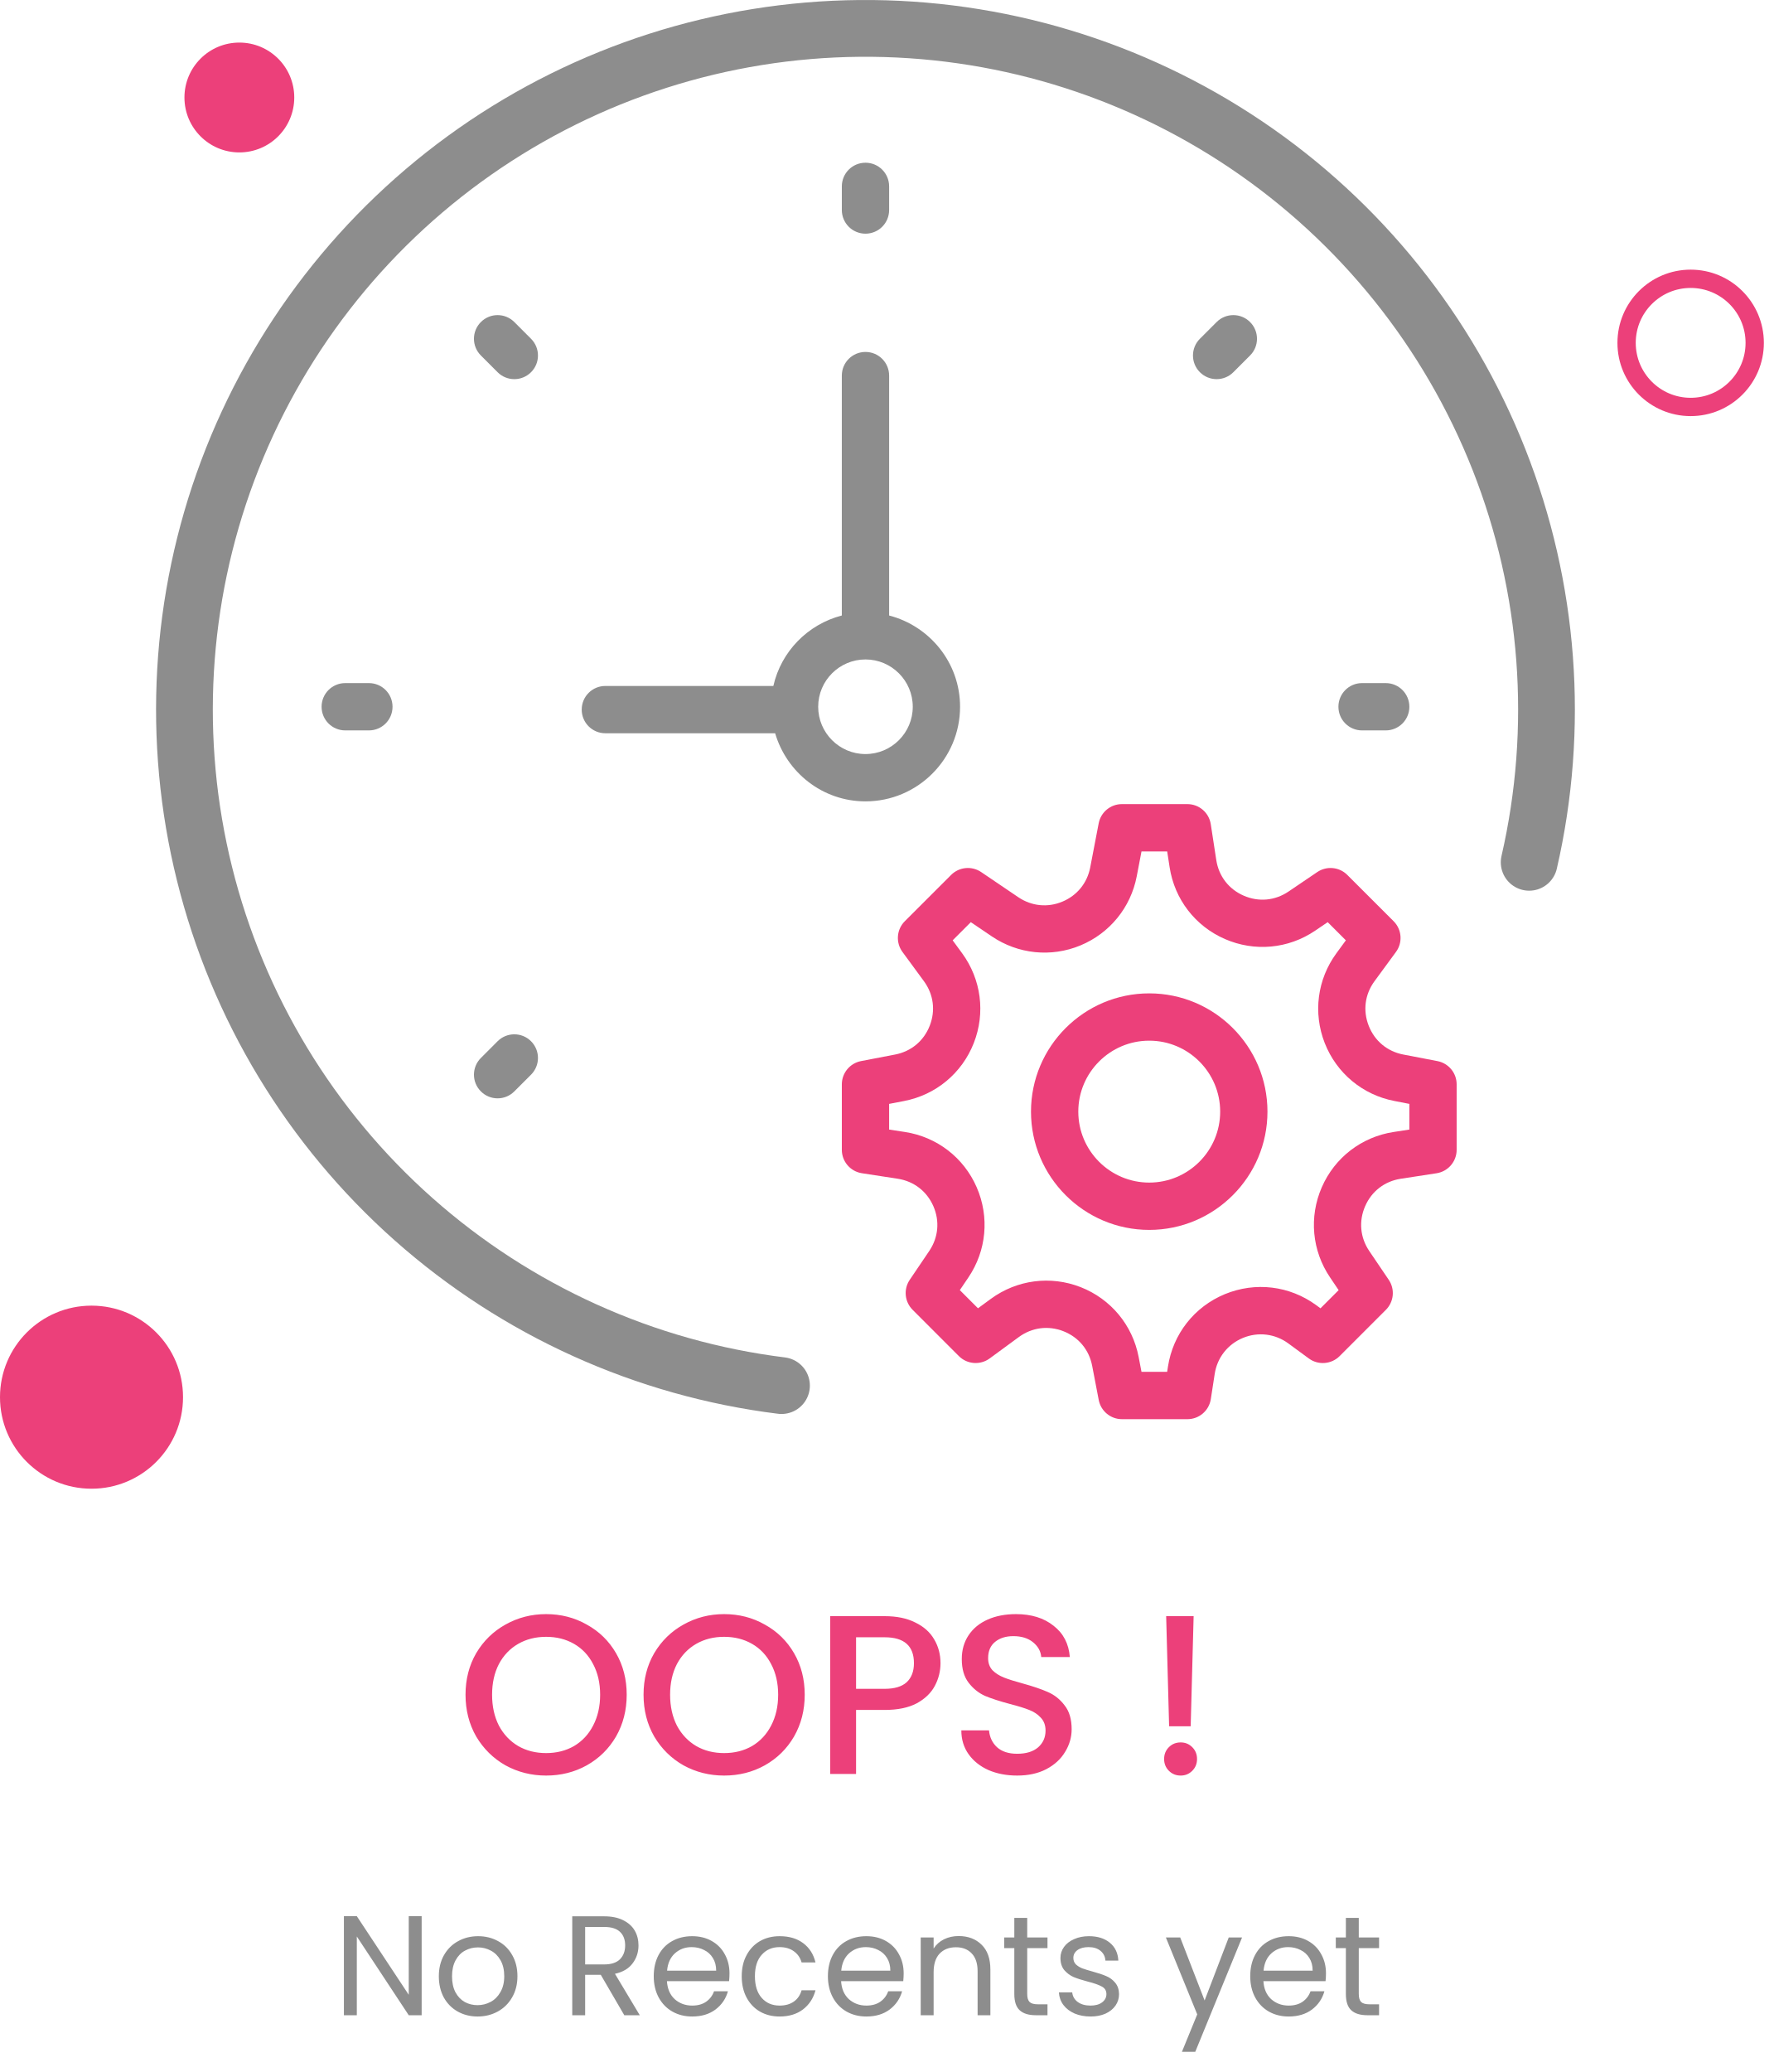
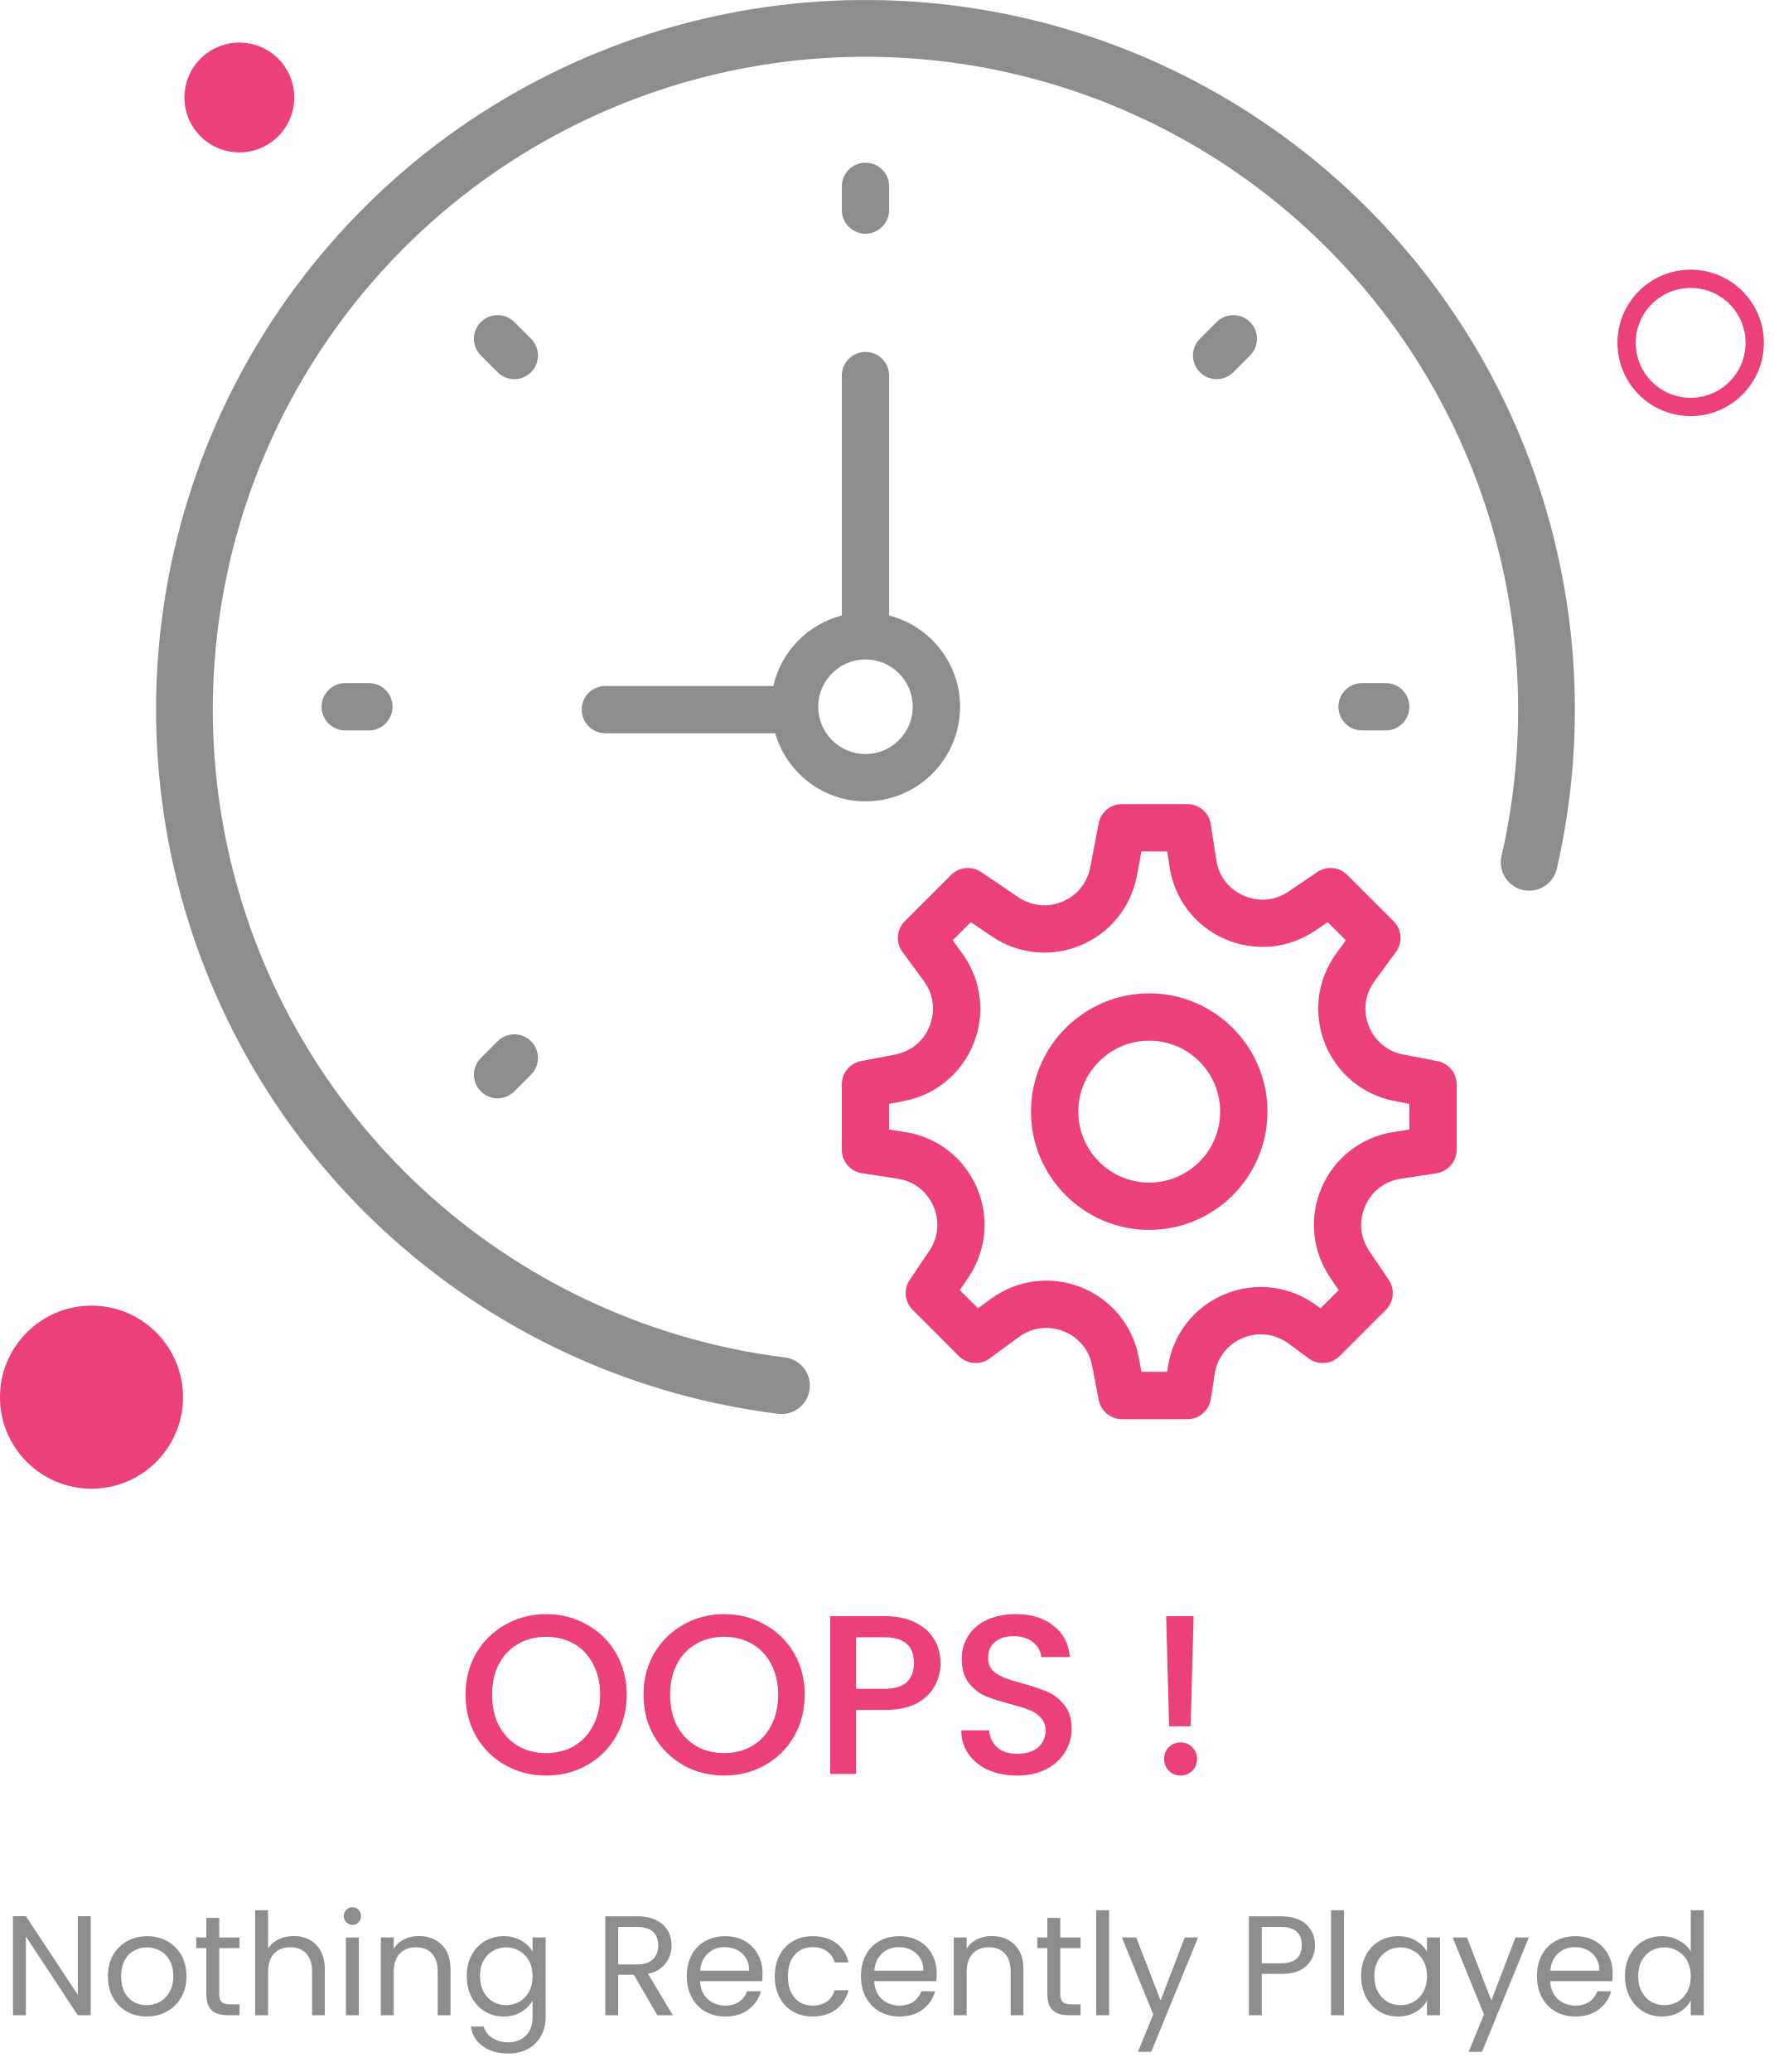
<svg xmlns="http://www.w3.org/2000/svg" width="125" height="146" viewBox="0 0 125 146" fill="none">
-   <path d="M29.719 142H28.809L25.149 136.45V142H24.239V135.02H25.149L28.809 140.56V135.02H29.719V142ZM33.66 142.09C33.147 142.09 32.68 141.973 32.26 141.74C31.847 141.507 31.52 141.177 31.28 140.75C31.047 140.317 30.93 139.817 30.93 139.25C30.93 138.69 31.05 138.197 31.29 137.77C31.537 137.337 31.87 137.007 32.29 136.78C32.71 136.547 33.18 136.43 33.7 136.43C34.22 136.43 34.69 136.547 35.11 136.78C35.53 137.007 35.86 137.333 36.1 137.76C36.347 138.187 36.47 138.683 36.47 139.25C36.47 139.817 36.343 140.317 36.09 140.75C35.843 141.177 35.507 141.507 35.08 141.74C34.653 141.973 34.18 142.09 33.66 142.09ZM33.66 141.29C33.987 141.29 34.293 141.213 34.58 141.06C34.867 140.907 35.097 140.677 35.27 140.37C35.45 140.063 35.54 139.69 35.54 139.25C35.54 138.81 35.453 138.437 35.28 138.13C35.107 137.823 34.88 137.597 34.6 137.45C34.32 137.297 34.017 137.22 33.69 137.22C33.357 137.22 33.05 137.297 32.77 137.45C32.497 137.597 32.277 137.823 32.11 138.13C31.943 138.437 31.86 138.81 31.86 139.25C31.86 139.697 31.94 140.073 32.1 140.38C32.267 140.687 32.487 140.917 32.76 141.07C33.033 141.217 33.333 141.29 33.66 141.29ZM44.002 142L42.343 139.15H41.242V142H40.333V135.03H42.583C43.109 135.03 43.553 135.12 43.913 135.3C44.279 135.48 44.553 135.723 44.733 136.03C44.913 136.337 45.002 136.687 45.002 137.08C45.002 137.56 44.862 137.983 44.583 138.35C44.309 138.717 43.896 138.96 43.343 139.08L45.093 142H44.002ZM41.242 138.42H42.583C43.076 138.42 43.446 138.3 43.693 138.06C43.939 137.813 44.062 137.487 44.062 137.08C44.062 136.667 43.939 136.347 43.693 136.12C43.453 135.893 43.083 135.78 42.583 135.78H41.242V138.42ZM51.416 139.05C51.416 139.223 51.407 139.407 51.386 139.6H47.007C47.04 140.14 47.223 140.563 47.556 140.87C47.897 141.17 48.306 141.32 48.786 141.32C49.18 141.32 49.507 141.23 49.767 141.05C50.033 140.863 50.22 140.617 50.327 140.31H51.306C51.16 140.837 50.867 141.267 50.426 141.6C49.986 141.927 49.44 142.09 48.786 142.09C48.267 142.09 47.8 141.973 47.386 141.74C46.98 141.507 46.66 141.177 46.426 140.75C46.193 140.317 46.077 139.817 46.077 139.25C46.077 138.683 46.19 138.187 46.416 137.76C46.643 137.333 46.96 137.007 47.367 136.78C47.78 136.547 48.253 136.43 48.786 136.43C49.306 136.43 49.767 136.543 50.166 136.77C50.566 136.997 50.873 137.31 51.087 137.71C51.306 138.103 51.416 138.55 51.416 139.05ZM50.477 138.86C50.477 138.513 50.4 138.217 50.246 137.97C50.093 137.717 49.883 137.527 49.617 137.4C49.356 137.267 49.066 137.2 48.746 137.2C48.286 137.2 47.893 137.347 47.566 137.64C47.246 137.933 47.063 138.34 47.017 138.86H50.477ZM52.278 139.25C52.278 138.683 52.391 138.19 52.618 137.77C52.844 137.343 53.158 137.013 53.558 136.78C53.964 136.547 54.428 136.43 54.948 136.43C55.621 136.43 56.174 136.593 56.608 136.92C57.048 137.247 57.338 137.7 57.478 138.28H56.498C56.404 137.947 56.221 137.683 55.948 137.49C55.681 137.297 55.348 137.2 54.948 137.2C54.428 137.2 54.008 137.38 53.688 137.74C53.368 138.093 53.208 138.597 53.208 139.25C53.208 139.91 53.368 140.42 53.688 140.78C54.008 141.14 54.428 141.32 54.948 141.32C55.348 141.32 55.681 141.227 55.948 141.04C56.214 140.853 56.398 140.587 56.498 140.24H57.478C57.331 140.8 57.038 141.25 56.598 141.59C56.158 141.923 55.608 142.09 54.948 142.09C54.428 142.09 53.964 141.973 53.558 141.74C53.158 141.507 52.844 141.177 52.618 140.75C52.391 140.323 52.278 139.823 52.278 139.25ZM63.692 139.05C63.692 139.223 63.682 139.407 63.662 139.6H59.282C59.315 140.14 59.498 140.563 59.832 140.87C60.172 141.17 60.582 141.32 61.062 141.32C61.455 141.32 61.782 141.23 62.042 141.05C62.309 140.863 62.495 140.617 62.602 140.31H63.582C63.435 140.837 63.142 141.267 62.702 141.6C62.262 141.927 61.715 142.09 61.062 142.09C60.542 142.09 60.075 141.973 59.662 141.74C59.255 141.507 58.935 141.177 58.702 140.75C58.468 140.317 58.352 139.817 58.352 139.25C58.352 138.683 58.465 138.187 58.692 137.76C58.919 137.333 59.235 137.007 59.642 136.78C60.055 136.547 60.529 136.43 61.062 136.43C61.582 136.43 62.042 136.543 62.442 136.77C62.842 136.997 63.148 137.31 63.362 137.71C63.582 138.103 63.692 138.55 63.692 139.05ZM62.752 138.86C62.752 138.513 62.675 138.217 62.522 137.97C62.368 137.717 62.158 137.527 61.892 137.4C61.632 137.267 61.342 137.2 61.022 137.2C60.562 137.2 60.169 137.347 59.842 137.64C59.522 137.933 59.339 138.34 59.292 138.86H62.752ZM67.563 136.42C68.23 136.42 68.77 136.623 69.183 137.03C69.596 137.43 69.803 138.01 69.803 138.77V142H68.903V138.9C68.903 138.353 68.766 137.937 68.493 137.65C68.22 137.357 67.846 137.21 67.373 137.21C66.893 137.21 66.51 137.36 66.223 137.66C65.943 137.96 65.803 138.397 65.803 138.97V142H64.893V136.52H65.803V137.3C65.983 137.02 66.226 136.803 66.533 136.65C66.846 136.497 67.19 136.42 67.563 136.42ZM72.4 137.27V140.5C72.4 140.767 72.456 140.957 72.57 141.07C72.683 141.177 72.879 141.23 73.159 141.23H73.829V142H73.01C72.503 142 72.123 141.883 71.87 141.65C71.616 141.417 71.49 141.033 71.49 140.5V137.27H70.779V136.52H71.49V135.14H72.4V136.52H73.829V137.27H72.4ZM76.872 142.09C76.452 142.09 76.075 142.02 75.742 141.88C75.409 141.733 75.145 141.533 74.952 141.28C74.759 141.02 74.652 140.723 74.632 140.39H75.572C75.599 140.663 75.725 140.887 75.952 141.06C76.185 141.233 76.489 141.32 76.862 141.32C77.209 141.32 77.482 141.243 77.682 141.09C77.882 140.937 77.982 140.743 77.982 140.51C77.982 140.27 77.875 140.093 77.662 139.98C77.449 139.86 77.119 139.743 76.672 139.63C76.265 139.523 75.932 139.417 75.672 139.31C75.419 139.197 75.199 139.033 75.012 138.82C74.832 138.6 74.742 138.313 74.742 137.96C74.742 137.68 74.825 137.423 74.992 137.19C75.159 136.957 75.395 136.773 75.702 136.64C76.009 136.5 76.359 136.43 76.752 136.43C77.359 136.43 77.849 136.583 78.222 136.89C78.595 137.197 78.795 137.617 78.822 138.15H77.912C77.892 137.863 77.775 137.633 77.562 137.46C77.355 137.287 77.075 137.2 76.722 137.2C76.395 137.2 76.135 137.27 75.942 137.41C75.749 137.55 75.652 137.733 75.652 137.96C75.652 138.14 75.709 138.29 75.822 138.41C75.942 138.523 76.089 138.617 76.262 138.69C76.442 138.757 76.689 138.833 77.002 138.92C77.395 139.027 77.715 139.133 77.962 139.24C78.209 139.34 78.419 139.493 78.592 139.7C78.772 139.907 78.865 140.177 78.872 140.51C78.872 140.81 78.789 141.08 78.622 141.32C78.455 141.56 78.219 141.75 77.912 141.89C77.612 142.023 77.265 142.09 76.872 142.09ZM87.543 136.52L84.243 144.58H83.303L84.383 141.94L82.173 136.52H83.183L84.903 140.96L86.603 136.52H87.543ZM93.457 139.05C93.457 139.223 93.448 139.407 93.427 139.6H89.047C89.081 140.14 89.264 140.563 89.597 140.87C89.938 141.17 90.347 141.32 90.828 141.32C91.221 141.32 91.547 141.23 91.808 141.05C92.074 140.863 92.261 140.617 92.368 140.31H93.347C93.201 140.837 92.907 141.267 92.468 141.6C92.028 141.927 91.481 142.09 90.828 142.09C90.308 142.09 89.841 141.973 89.427 141.74C89.021 141.507 88.701 141.177 88.468 140.75C88.234 140.317 88.118 139.817 88.118 139.25C88.118 138.683 88.231 138.187 88.457 137.76C88.684 137.333 89.001 137.007 89.407 136.78C89.821 136.547 90.294 136.43 90.828 136.43C91.347 136.43 91.808 136.543 92.207 136.77C92.608 136.997 92.914 137.31 93.127 137.71C93.347 138.103 93.457 138.55 93.457 139.05ZM92.517 138.86C92.517 138.513 92.441 138.217 92.287 137.97C92.134 137.717 91.924 137.527 91.657 137.4C91.397 137.267 91.108 137.2 90.787 137.2C90.328 137.2 89.934 137.347 89.608 137.64C89.287 137.933 89.104 138.34 89.058 138.86H92.517ZM95.769 137.27V140.5C95.769 140.767 95.825 140.957 95.939 141.07C96.052 141.177 96.249 141.23 96.529 141.23H97.199V142H96.379C95.872 142 95.492 141.883 95.239 141.65C94.985 141.417 94.859 141.033 94.859 140.5V137.27H94.149V136.52H94.859V135.14H95.769V136.52H97.199V137.27H95.769Z" fill="#8D8D8D" />
+   <path d="M6.394 142H5.484L1.824 136.45V142H0.914V135.02H1.824L5.484 140.56V135.02H6.394V142ZM10.335 142.09C9.821 142.09 9.355 141.973 8.935 141.74C8.521 141.507 8.195 141.177 7.955 140.75C7.721 140.317 7.605 139.817 7.605 139.25C7.605 138.69 7.725 138.197 7.965 137.77C8.211 137.337 8.545 137.007 8.965 136.78C9.385 136.547 9.855 136.43 10.375 136.43C10.895 136.43 11.365 136.547 11.785 136.78C12.205 137.007 12.535 137.333 12.775 137.76C13.021 138.187 13.145 138.683 13.145 139.25C13.145 139.817 13.018 140.317 12.765 140.75C12.518 141.177 12.181 141.507 11.755 141.74C11.328 141.973 10.855 142.09 10.335 142.09ZM10.335 141.29C10.662 141.29 10.968 141.213 11.255 141.06C11.541 140.907 11.771 140.677 11.945 140.37C12.125 140.063 12.215 139.69 12.215 139.25C12.215 138.81 12.128 138.437 11.955 138.13C11.781 137.823 11.555 137.597 11.275 137.45C10.995 137.297 10.691 137.22 10.365 137.22C10.031 137.22 9.725 137.297 9.445 137.45C9.171 137.597 8.951 137.823 8.785 138.13C8.618 138.437 8.535 138.81 8.535 139.25C8.535 139.697 8.615 140.073 8.775 140.38C8.941 140.687 9.161 140.917 9.435 141.07C9.708 141.217 10.008 141.29 10.335 141.29ZM15.451 137.27V140.5C15.451 140.767 15.508 140.957 15.621 141.07C15.735 141.177 15.931 141.23 16.211 141.23H16.881V142H16.061C15.555 142 15.175 141.883 14.921 141.65C14.668 141.417 14.541 141.033 14.541 140.5V137.27H13.831V136.52H14.541V135.14H15.451V136.52H16.881V137.27H15.451ZM20.704 136.42C21.117 136.42 21.491 136.51 21.824 136.69C22.157 136.863 22.417 137.127 22.604 137.48C22.797 137.833 22.894 138.263 22.894 138.77V142H21.994V138.9C21.994 138.353 21.857 137.937 21.584 137.65C21.311 137.357 20.937 137.21 20.464 137.21C19.984 137.21 19.601 137.36 19.314 137.66C19.034 137.96 18.894 138.397 18.894 138.97V142H17.984V134.6H18.894V137.3C19.074 137.02 19.32 136.803 19.634 136.65C19.954 136.497 20.311 136.42 20.704 136.42ZM24.85 135.63C24.677 135.63 24.53 135.57 24.41 135.45C24.29 135.33 24.23 135.183 24.23 135.01C24.23 134.837 24.29 134.69 24.41 134.57C24.53 134.45 24.677 134.39 24.85 134.39C25.017 134.39 25.157 134.45 25.27 134.57C25.39 134.69 25.45 134.837 25.45 135.01C25.45 135.183 25.39 135.33 25.27 135.45C25.157 135.57 25.017 135.63 24.85 135.63ZM25.29 136.52V142H24.38V136.52H25.29ZM29.511 136.42C30.178 136.42 30.718 136.623 31.131 137.03C31.545 137.43 31.751 138.01 31.751 138.77V142H30.851V138.9C30.851 138.353 30.715 137.937 30.441 137.65C30.168 137.357 29.795 137.21 29.321 137.21C28.841 137.21 28.458 137.36 28.171 137.66C27.891 137.96 27.751 138.397 27.751 138.97V142H26.841V136.52H27.751V137.3C27.931 137.02 28.175 136.803 28.481 136.65C28.795 136.497 29.138 136.42 29.511 136.42ZM35.498 136.43C35.971 136.43 36.384 136.533 36.738 136.74C37.098 136.947 37.364 137.207 37.538 137.52V136.52H38.458V142.12C38.458 142.62 38.351 143.063 38.138 143.45C37.924 143.843 37.618 144.15 37.218 144.37C36.824 144.59 36.364 144.7 35.838 144.7C35.118 144.7 34.518 144.53 34.038 144.19C33.558 143.85 33.274 143.387 33.188 142.8H34.088C34.188 143.133 34.394 143.4 34.708 143.6C35.021 143.807 35.398 143.91 35.838 143.91C36.338 143.91 36.744 143.753 37.058 143.44C37.378 143.127 37.538 142.687 37.538 142.12V140.97C37.358 141.29 37.091 141.557 36.738 141.77C36.384 141.983 35.971 142.09 35.498 142.09C35.011 142.09 34.568 141.97 34.168 141.73C33.774 141.49 33.464 141.153 33.238 140.72C33.011 140.287 32.898 139.793 32.898 139.24C32.898 138.68 33.011 138.19 33.238 137.77C33.464 137.343 33.774 137.013 34.168 136.78C34.568 136.547 35.011 136.43 35.498 136.43ZM37.538 139.25C37.538 138.837 37.454 138.477 37.288 138.17C37.121 137.863 36.894 137.63 36.608 137.47C36.328 137.303 36.018 137.22 35.678 137.22C35.338 137.22 35.028 137.3 34.748 137.46C34.468 137.62 34.244 137.853 34.078 138.16C33.911 138.467 33.828 138.827 33.828 139.24C33.828 139.66 33.911 140.027 34.078 140.34C34.244 140.647 34.468 140.883 34.748 141.05C35.028 141.21 35.338 141.29 35.678 141.29C36.018 141.29 36.328 141.21 36.608 141.05C36.894 140.883 37.121 140.647 37.288 140.34C37.454 140.027 37.538 139.663 37.538 139.25ZM46.332 142L44.672 139.15H43.572V142H42.662V135.03H44.912C45.438 135.03 45.882 135.12 46.242 135.3C46.608 135.48 46.882 135.723 47.062 136.03C47.242 136.337 47.332 136.687 47.332 137.08C47.332 137.56 47.192 137.983 46.912 138.35C46.638 138.717 46.225 138.96 45.672 139.08L47.422 142H46.332ZM43.572 138.42H44.912C45.405 138.42 45.775 138.3 46.022 138.06C46.268 137.813 46.392 137.487 46.392 137.08C46.392 136.667 46.268 136.347 46.022 136.12C45.782 135.893 45.412 135.78 44.912 135.78H43.572V138.42ZM53.746 139.05C53.746 139.223 53.736 139.407 53.716 139.6H49.336C49.369 140.14 49.552 140.563 49.886 140.87C50.226 141.17 50.636 141.32 51.116 141.32C51.509 141.32 51.836 141.23 52.096 141.05C52.362 140.863 52.549 140.617 52.656 140.31H53.636C53.489 140.837 53.196 141.267 52.756 141.6C52.316 141.927 51.769 142.09 51.116 142.09C50.596 142.09 50.129 141.973 49.716 141.74C49.309 141.507 48.989 141.177 48.756 140.75C48.522 140.317 48.406 139.817 48.406 139.25C48.406 138.683 48.519 138.187 48.746 137.76C48.972 137.333 49.289 137.007 49.696 136.78C50.109 136.547 50.582 136.43 51.116 136.43C51.636 136.43 52.096 136.543 52.496 136.77C52.896 136.997 53.202 137.31 53.416 137.71C53.636 138.103 53.746 138.55 53.746 139.05ZM52.806 138.86C52.806 138.513 52.729 138.217 52.576 137.97C52.422 137.717 52.212 137.527 51.946 137.4C51.686 137.267 51.396 137.2 51.076 137.2C50.616 137.2 50.222 137.347 49.896 137.64C49.576 137.933 49.392 138.34 49.346 138.86H52.806ZM54.607 139.25C54.607 138.683 54.72 138.19 54.947 137.77C55.173 137.343 55.487 137.013 55.887 136.78C56.293 136.547 56.757 136.43 57.277 136.43C57.95 136.43 58.503 136.593 58.937 136.92C59.377 137.247 59.667 137.7 59.807 138.28H58.827C58.733 137.947 58.55 137.683 58.277 137.49C58.01 137.297 57.677 137.2 57.277 137.2C56.757 137.2 56.337 137.38 56.017 137.74C55.697 138.093 55.537 138.597 55.537 139.25C55.537 139.91 55.697 140.42 56.017 140.78C56.337 141.14 56.757 141.32 57.277 141.32C57.677 141.32 58.01 141.227 58.277 141.04C58.543 140.853 58.727 140.587 58.827 140.24H59.807C59.66 140.8 59.367 141.25 58.927 141.59C58.487 141.923 57.937 142.09 57.277 142.09C56.757 142.09 56.293 141.973 55.887 141.74C55.487 141.507 55.173 141.177 54.947 140.75C54.72 140.323 54.607 139.823 54.607 139.25ZM66.021 139.05C66.021 139.223 66.011 139.407 65.991 139.6H61.611C61.644 140.14 61.828 140.563 62.161 140.87C62.501 141.17 62.911 141.32 63.391 141.32C63.784 141.32 64.111 141.23 64.371 141.05C64.638 140.863 64.824 140.617 64.931 140.31H65.911C65.764 140.837 65.471 141.267 65.031 141.6C64.591 141.927 64.044 142.09 63.391 142.09C62.871 142.09 62.404 141.973 61.991 141.74C61.584 141.507 61.264 141.177 61.031 140.75C60.798 140.317 60.681 139.817 60.681 139.25C60.681 138.683 60.794 138.187 61.021 137.76C61.248 137.333 61.564 137.007 61.971 136.78C62.384 136.547 62.858 136.43 63.391 136.43C63.911 136.43 64.371 136.543 64.771 136.77C65.171 136.997 65.478 137.31 65.691 137.71C65.911 138.103 66.021 138.55 66.021 139.05ZM65.081 138.86C65.081 138.513 65.004 138.217 64.851 137.97C64.698 137.717 64.488 137.527 64.221 137.4C63.961 137.267 63.671 137.2 63.351 137.2C62.891 137.2 62.498 137.347 62.171 137.64C61.851 137.933 61.668 138.34 61.621 138.86H65.081ZM69.892 136.42C70.559 136.42 71.099 136.623 71.512 137.03C71.925 137.43 72.132 138.01 72.132 138.77V142H71.232V138.9C71.232 138.353 71.096 137.937 70.822 137.65C70.549 137.357 70.175 137.21 69.702 137.21C69.222 137.21 68.839 137.36 68.552 137.66C68.272 137.96 68.132 138.397 68.132 138.97V142H67.222V136.52H68.132V137.3C68.312 137.02 68.555 136.803 68.862 136.65C69.175 136.497 69.519 136.42 69.892 136.42ZM74.729 137.27V140.5C74.729 140.767 74.785 140.957 74.899 141.07C75.012 141.177 75.209 141.23 75.489 141.23H76.159V142H75.339C74.832 142 74.452 141.883 74.199 141.65C73.945 141.417 73.819 141.033 73.819 140.5V137.27H73.109V136.52H73.819V135.14H74.729V136.52H76.159V137.27H74.729ZM78.171 134.6V142H77.261V134.6H78.171ZM84.442 136.52L81.142 144.58H80.202L81.282 141.94L79.072 136.52H80.082L81.802 140.96L83.502 136.52H84.442ZM92.683 137.07C92.683 137.65 92.483 138.133 92.083 138.52C91.69 138.9 91.086 139.09 90.273 139.09H88.933V142H88.023V135.03H90.273C91.06 135.03 91.656 135.22 92.063 135.6C92.476 135.98 92.683 136.47 92.683 137.07ZM90.273 138.34C90.78 138.34 91.153 138.23 91.393 138.01C91.633 137.79 91.753 137.477 91.753 137.07C91.753 136.21 91.26 135.78 90.273 135.78H88.933V138.34H90.273ZM94.724 134.6V142H93.814V134.6H94.724ZM95.935 139.24C95.935 138.68 96.048 138.19 96.275 137.77C96.501 137.343 96.811 137.013 97.205 136.78C97.605 136.547 98.048 136.43 98.535 136.43C99.015 136.43 99.431 136.533 99.785 136.74C100.138 136.947 100.402 137.207 100.575 137.52V136.52H101.495V142H100.575V140.98C100.395 141.3 100.125 141.567 99.765 141.78C99.412 141.987 98.998 142.09 98.525 142.09C98.038 142.09 97.598 141.97 97.205 141.73C96.811 141.49 96.501 141.153 96.275 140.72C96.048 140.287 95.935 139.793 95.935 139.24ZM100.575 139.25C100.575 138.837 100.492 138.477 100.325 138.17C100.158 137.863 99.931 137.63 99.645 137.47C99.365 137.303 99.055 137.22 98.715 137.22C98.375 137.22 98.065 137.3 97.785 137.46C97.505 137.62 97.281 137.853 97.115 138.16C96.948 138.467 96.865 138.827 96.865 139.24C96.865 139.66 96.948 140.027 97.115 140.34C97.281 140.647 97.505 140.883 97.785 141.05C98.065 141.21 98.375 141.29 98.715 141.29C99.055 141.29 99.365 141.21 99.645 141.05C99.931 140.883 100.158 140.647 100.325 140.34C100.492 140.027 100.575 139.663 100.575 139.25ZM107.753 136.52L104.453 144.58H103.513L104.593 141.94L102.383 136.52H103.393L105.113 140.96L106.813 136.52H107.753ZM113.667 139.05C113.667 139.223 113.657 139.407 113.637 139.6H109.257C109.291 140.14 109.474 140.563 109.807 140.87C110.147 141.17 110.557 141.32 111.037 141.32C111.431 141.32 111.757 141.23 112.017 141.05C112.284 140.863 112.471 140.617 112.577 140.31H113.557C113.411 140.837 113.117 141.267 112.677 141.6C112.237 141.927 111.691 142.09 111.037 142.09C110.517 142.09 110.051 141.973 109.637 141.74C109.231 141.507 108.911 141.177 108.677 140.75C108.444 140.317 108.327 139.817 108.327 139.25C108.327 138.683 108.441 138.187 108.667 137.76C108.894 137.333 109.211 137.007 109.617 136.78C110.031 136.547 110.504 136.43 111.037 136.43C111.557 136.43 112.017 136.543 112.417 136.77C112.817 136.997 113.124 137.31 113.337 137.71C113.557 138.103 113.667 138.55 113.667 139.05ZM112.727 138.86C112.727 138.513 112.651 138.217 112.497 137.97C112.344 137.717 112.134 137.527 111.867 137.4C111.607 137.267 111.317 137.2 110.997 137.2C110.537 137.2 110.144 137.347 109.817 137.64C109.497 137.933 109.314 138.34 109.267 138.86H112.727ZM114.529 139.24C114.529 138.68 114.642 138.19 114.869 137.77C115.095 137.343 115.405 137.013 115.799 136.78C116.199 136.547 116.645 136.43 117.139 136.43C117.565 136.43 117.962 136.53 118.329 136.73C118.695 136.923 118.975 137.18 119.169 137.5V134.6H120.089V142H119.169V140.97C118.989 141.297 118.722 141.567 118.369 141.78C118.015 141.987 117.602 142.09 117.129 142.09C116.642 142.09 116.199 141.97 115.799 141.73C115.405 141.49 115.095 141.153 114.869 140.72C114.642 140.287 114.529 139.793 114.529 139.24ZM119.169 139.25C119.169 138.837 119.085 138.477 118.919 138.17C118.752 137.863 118.525 137.63 118.239 137.47C117.959 137.303 117.649 137.22 117.309 137.22C116.969 137.22 116.659 137.3 116.379 137.46C116.099 137.62 115.875 137.853 115.709 138.16C115.542 138.467 115.459 138.827 115.459 139.24C115.459 139.66 115.542 140.027 115.709 140.34C115.875 140.647 116.099 140.883 116.379 141.05C116.659 141.21 116.969 141.29 117.309 141.29C117.649 141.29 117.959 141.21 118.239 141.05C118.525 140.883 118.752 140.647 118.919 140.34C119.085 140.027 119.169 139.663 119.169 139.25Z" fill="#8D8D8D" />
  <path d="M38.491 125.112C37.456 125.112 36.501 124.872 35.627 124.392C34.763 123.901 34.075 123.224 33.563 122.36C33.061 121.485 32.811 120.504 32.811 119.416C32.811 118.328 33.061 117.352 33.563 116.488C34.075 115.624 34.763 114.952 35.627 114.472C36.501 113.981 37.456 113.736 38.491 113.736C39.536 113.736 40.491 113.981 41.355 114.472C42.229 114.952 42.917 115.624 43.419 116.488C43.92 117.352 44.171 118.328 44.171 119.416C44.171 120.504 43.92 121.485 43.419 122.36C42.917 123.224 42.229 123.901 41.355 124.392C40.491 124.872 39.536 125.112 38.491 125.112ZM38.491 123.528C39.227 123.528 39.883 123.363 40.459 123.032C41.035 122.691 41.483 122.211 41.803 121.592C42.133 120.963 42.299 120.237 42.299 119.416C42.299 118.595 42.133 117.875 41.803 117.256C41.483 116.637 41.035 116.163 40.459 115.832C39.883 115.501 39.227 115.336 38.491 115.336C37.755 115.336 37.099 115.501 36.523 115.832C35.947 116.163 35.493 116.637 35.163 117.256C34.843 117.875 34.683 118.595 34.683 119.416C34.683 120.237 34.843 120.963 35.163 121.592C35.493 122.211 35.947 122.691 36.523 123.032C37.099 123.363 37.755 123.528 38.491 123.528ZM51.038 125.112C50.003 125.112 49.048 124.872 48.174 124.392C47.31 123.901 46.622 123.224 46.11 122.36C45.608 121.485 45.358 120.504 45.358 119.416C45.358 118.328 45.608 117.352 46.11 116.488C46.622 115.624 47.31 114.952 48.174 114.472C49.048 113.981 50.003 113.736 51.038 113.736C52.083 113.736 53.038 113.981 53.902 114.472C54.776 114.952 55.464 115.624 55.966 116.488C56.467 117.352 56.718 118.328 56.718 119.416C56.718 120.504 56.467 121.485 55.966 122.36C55.464 123.224 54.776 123.901 53.902 124.392C53.038 124.872 52.083 125.112 51.038 125.112ZM51.038 123.528C51.774 123.528 52.43 123.363 53.006 123.032C53.582 122.691 54.03 122.211 54.35 121.592C54.68 120.963 54.846 120.237 54.846 119.416C54.846 118.595 54.68 117.875 54.35 117.256C54.03 116.637 53.582 116.163 53.006 115.832C52.43 115.501 51.774 115.336 51.038 115.336C50.302 115.336 49.646 115.501 49.07 115.832C48.494 116.163 48.04 116.637 47.71 117.256C47.39 117.875 47.23 118.595 47.23 119.416C47.23 120.237 47.39 120.963 47.71 121.592C48.04 122.211 48.494 122.691 49.07 123.032C49.646 123.363 50.302 123.528 51.038 123.528ZM66.288 117.192C66.288 117.757 66.155 118.291 65.888 118.792C65.622 119.293 65.195 119.704 64.609 120.024C64.022 120.333 63.27 120.488 62.352 120.488H60.337V125H58.513V113.88H62.352C63.206 113.88 63.926 114.029 64.513 114.328C65.11 114.616 65.552 115.011 65.841 115.512C66.139 116.013 66.288 116.573 66.288 117.192ZM62.352 119C63.046 119 63.563 118.845 63.904 118.536C64.246 118.216 64.416 117.768 64.416 117.192C64.416 115.976 63.728 115.368 62.352 115.368H60.337V119H62.352ZM71.692 125.112C70.945 125.112 70.273 124.984 69.676 124.728C69.079 124.461 68.609 124.088 68.268 123.608C67.927 123.128 67.756 122.568 67.756 121.928H69.708C69.751 122.408 69.938 122.803 70.268 123.112C70.609 123.421 71.084 123.576 71.692 123.576C72.322 123.576 72.812 123.427 73.164 123.128C73.516 122.819 73.692 122.424 73.692 121.944C73.692 121.571 73.58 121.267 73.356 121.032C73.143 120.797 72.871 120.616 72.54 120.488C72.22 120.36 71.772 120.221 71.196 120.072C70.471 119.88 69.879 119.688 69.42 119.496C68.972 119.293 68.588 118.984 68.268 118.568C67.948 118.152 67.788 117.597 67.788 116.904C67.788 116.264 67.948 115.704 68.268 115.224C68.588 114.744 69.036 114.376 69.612 114.12C70.188 113.864 70.855 113.736 71.612 113.736C72.689 113.736 73.57 114.008 74.252 114.552C74.945 115.085 75.329 115.821 75.404 116.76H73.388C73.356 116.355 73.164 116.008 72.812 115.72C72.46 115.432 71.996 115.288 71.42 115.288C70.897 115.288 70.471 115.421 70.14 115.688C69.809 115.955 69.644 116.339 69.644 116.84C69.644 117.181 69.746 117.464 69.948 117.688C70.162 117.901 70.428 118.072 70.748 118.2C71.068 118.328 71.505 118.467 72.06 118.616C72.796 118.819 73.394 119.021 73.852 119.224C74.322 119.427 74.716 119.741 75.036 120.168C75.367 120.584 75.532 121.144 75.532 121.848C75.532 122.413 75.377 122.947 75.068 123.448C74.769 123.949 74.327 124.355 73.74 124.664C73.164 124.963 72.481 125.112 71.692 125.112ZM84.129 113.88L83.921 121.64H82.401L82.193 113.88H84.129ZM83.217 125.112C82.886 125.112 82.609 125 82.385 124.776C82.161 124.552 82.049 124.275 82.049 123.944C82.049 123.613 82.161 123.336 82.385 123.112C82.609 122.888 82.886 122.776 83.217 122.776C83.537 122.776 83.809 122.888 84.033 123.112C84.257 123.336 84.369 123.613 84.369 123.944C84.369 124.275 84.257 124.552 84.033 124.776C83.809 125 83.537 125.112 83.217 125.112Z" fill="#EC407A" />
  <path d="M101.315 74.769L98.907 74.306C97.778 74.089 96.89 73.351 96.47 72.281C96.049 71.209 96.198 70.064 96.879 69.137L98.39 67.077C98.877 66.414 98.807 65.494 98.224 64.912L94.959 61.649C94.394 61.084 93.505 61.002 92.845 61.447L90.817 62.821C89.865 63.465 88.715 63.572 87.659 63.112C86.605 62.654 85.9 61.737 85.725 60.6L85.337 58.074C85.212 57.262 84.512 56.66 83.69 56.66H79.073C78.275 56.66 77.587 57.229 77.437 58.014L76.84 61.122C76.629 62.225 75.91 63.105 74.872 63.535C73.837 63.967 72.704 63.85 71.772 63.221L69.152 61.447C68.492 61.002 67.605 61.084 67.038 61.649L63.773 64.912C63.19 65.494 63.12 66.412 63.607 67.077L65.118 69.136C65.799 70.064 65.948 71.209 65.527 72.281C65.107 73.351 64.219 74.089 63.089 74.306L60.682 74.769C59.9 74.921 59.334 75.608 59.334 76.408V81.023C59.334 81.844 59.934 82.544 60.747 82.669L63.272 83.058C64.41 83.233 65.325 83.938 65.785 84.991C66.245 86.046 66.138 87.196 65.493 88.15L64.12 90.18C63.672 90.841 63.757 91.728 64.322 92.293L67.585 95.557C68.167 96.137 69.087 96.207 69.749 95.723L71.81 94.212C72.737 93.533 73.88 93.386 74.952 93.803C76.023 94.223 76.762 95.112 76.978 96.242L77.44 98.647C77.592 99.432 78.278 100 79.077 100H83.694C84.515 100 85.215 99.4 85.34 98.587L85.614 96.812C85.788 95.665 86.534 94.718 87.603 94.275C88.677 93.832 89.87 93.977 90.803 94.662L92.252 95.725C92.913 96.208 93.834 96.138 94.417 95.558L97.68 92.295C98.245 91.73 98.33 90.845 97.882 90.181L96.508 88.151C95.864 87.2 95.757 86.048 96.217 84.993C96.675 83.939 97.592 83.234 98.73 83.059L101.255 82.671C102.067 82.543 102.667 81.843 102.667 81.021V76.406C102.667 75.608 102.1 74.921 101.315 74.769ZM99.334 79.593L98.222 79.764C95.965 80.111 94.073 81.568 93.162 83.659C92.249 85.753 92.469 88.13 93.749 90.018L94.35 90.908L93.07 92.188L92.775 91.97C90.892 90.593 88.484 90.303 86.327 91.191C84.172 92.085 82.674 93.996 82.319 96.3L82.263 96.663H80.454L80.252 95.61C79.82 93.367 78.293 91.531 76.168 90.696C74.04 89.865 71.677 90.175 69.838 91.521L68.93 92.186L67.65 90.906L68.252 90.016C69.532 88.126 69.75 85.75 68.838 83.658C67.927 81.566 66.034 80.109 63.779 79.763L62.667 79.593V77.784L63.722 77.581C65.963 77.149 67.799 75.623 68.633 73.499C69.467 71.376 69.159 69.009 67.81 67.166L67.145 66.259L68.425 64.979L69.907 65.982C71.754 67.232 74.087 67.474 76.152 66.617C78.213 65.762 79.697 63.944 80.118 61.752L80.455 59.995H82.265L82.437 61.109C82.784 63.365 84.24 65.256 86.332 66.167C88.424 67.079 90.802 66.861 92.69 65.581L93.579 64.979L94.859 66.259L94.194 67.167C92.844 69.007 92.537 71.374 93.37 73.499C94.205 75.623 96.042 77.149 98.28 77.579L99.334 77.784V79.593Z" fill="#EC407A" />
  <path d="M81 69.996C76.405 69.996 72.666 73.734 72.666 78.329C72.666 82.924 76.405 86.663 81 86.663C85.595 86.663 89.333 82.924 89.333 78.329C89.333 73.734 85.595 69.996 81 69.996ZM81 83.329C78.243 83.329 76 81.086 76 78.329C76 75.573 78.243 73.329 81 73.329C83.757 73.329 86 75.573 86 78.329C86 81.086 83.757 83.329 81 83.329Z" fill="#EC407A" />
  <path d="M59.333 43.37C56.933 43.993 55.055 45.905 54.507 48.335H42.667C41.745 48.335 41 49.08 41 50.002C41 50.923 41.745 51.668 42.667 51.668H54.633C55.447 54.432 57.977 56.467 61 56.467C64.677 56.467 67.667 53.477 67.667 49.8C67.667 46.702 65.533 44.115 62.667 43.37V26.466C62.667 25.544 61.922 24.799 61 24.799C60.078 24.799 59.333 25.544 59.333 26.466V43.37ZM64.333 49.8C64.333 51.638 62.838 53.133 61 53.133C59.162 53.133 57.667 51.638 57.667 49.8C57.667 47.962 59.162 46.467 61 46.467C62.838 46.467 64.333 47.962 64.333 49.8Z" fill="#8D8D8D" />
  <path d="M61 16.466C61.922 16.466 62.667 15.721 62.667 14.799V13.132C62.667 12.21 61.922 11.466 61 11.466C60.078 11.466 59.334 12.21 59.334 13.132V14.799C59.334 15.721 60.078 16.466 61 16.466Z" fill="#8D8D8D" />
  <path d="M97.667 51.467C98.588 51.467 99.334 50.722 99.334 49.8C99.334 48.878 98.588 48.133 97.667 48.133H96C95.079 48.133 94.334 48.878 94.334 49.8C94.334 50.722 95.079 51.467 96 51.467H97.667Z" fill="#8D8D8D" />
  <path d="M24.333 48.133C23.412 48.133 22.666 48.878 22.666 49.8C22.666 50.722 23.412 51.467 24.333 51.467H26C26.922 51.467 27.666 50.722 27.666 49.8C27.666 48.878 26.922 48.133 26 48.133H24.333Z" fill="#8D8D8D" />
  <path d="M86.928 26.228L88.106 25.049C88.758 24.398 88.758 23.344 88.106 22.692C87.455 22.041 86.401 22.041 85.75 22.692L84.571 23.871C83.92 24.523 83.92 25.576 84.571 26.228C84.896 26.553 85.323 26.716 85.75 26.716C86.176 26.716 86.601 26.554 86.928 26.228Z" fill="#8D8D8D" />
  <path d="M35.072 73.369L33.894 74.548C33.242 75.199 33.242 76.253 33.894 76.904C34.218 77.229 34.645 77.393 35.072 77.393C35.498 77.393 35.925 77.229 36.25 76.904L37.428 75.726C38.08 75.074 38.08 74.021 37.428 73.369C36.777 72.718 35.724 72.719 35.072 73.369Z" fill="#8D8D8D" />
  <path d="M37.428 23.871L36.25 22.692C35.599 22.041 34.545 22.041 33.894 22.692C33.242 23.344 33.242 24.398 33.894 25.049L35.072 26.228C35.397 26.553 35.824 26.716 36.25 26.716C36.677 26.716 37.103 26.553 37.428 26.228C38.08 25.578 38.08 24.523 37.428 23.871Z" fill="#8D8D8D" />
  <path d="M55.081 97.634C45.452 96.437 36.412 92.35 29.152 85.912C21.892 79.475 16.754 70.987 14.415 61.571C12.076 52.154 12.646 42.249 16.05 33.162C19.454 24.076 25.531 16.234 33.481 10.671C41.432 5.109 50.881 2.086 60.584 2.002C70.287 1.918 79.787 4.776 87.832 10.2C95.878 15.624 102.09 23.359 105.651 32.385C109.212 41.411 109.954 51.305 107.778 60.761" stroke="#8D8D8D" stroke-width="4" stroke-linecap="round" stroke-linejoin="round" />
  <circle cx="6.45" cy="98.45" r="6.45" fill="#EC407A" />
  <circle cx="16.87" cy="6.87" r="3.87" fill="#EC407A" />
  <circle cx="119.16" cy="24.16" r="4.515" stroke="#EC407A" stroke-width="1.29" />
</svg>
